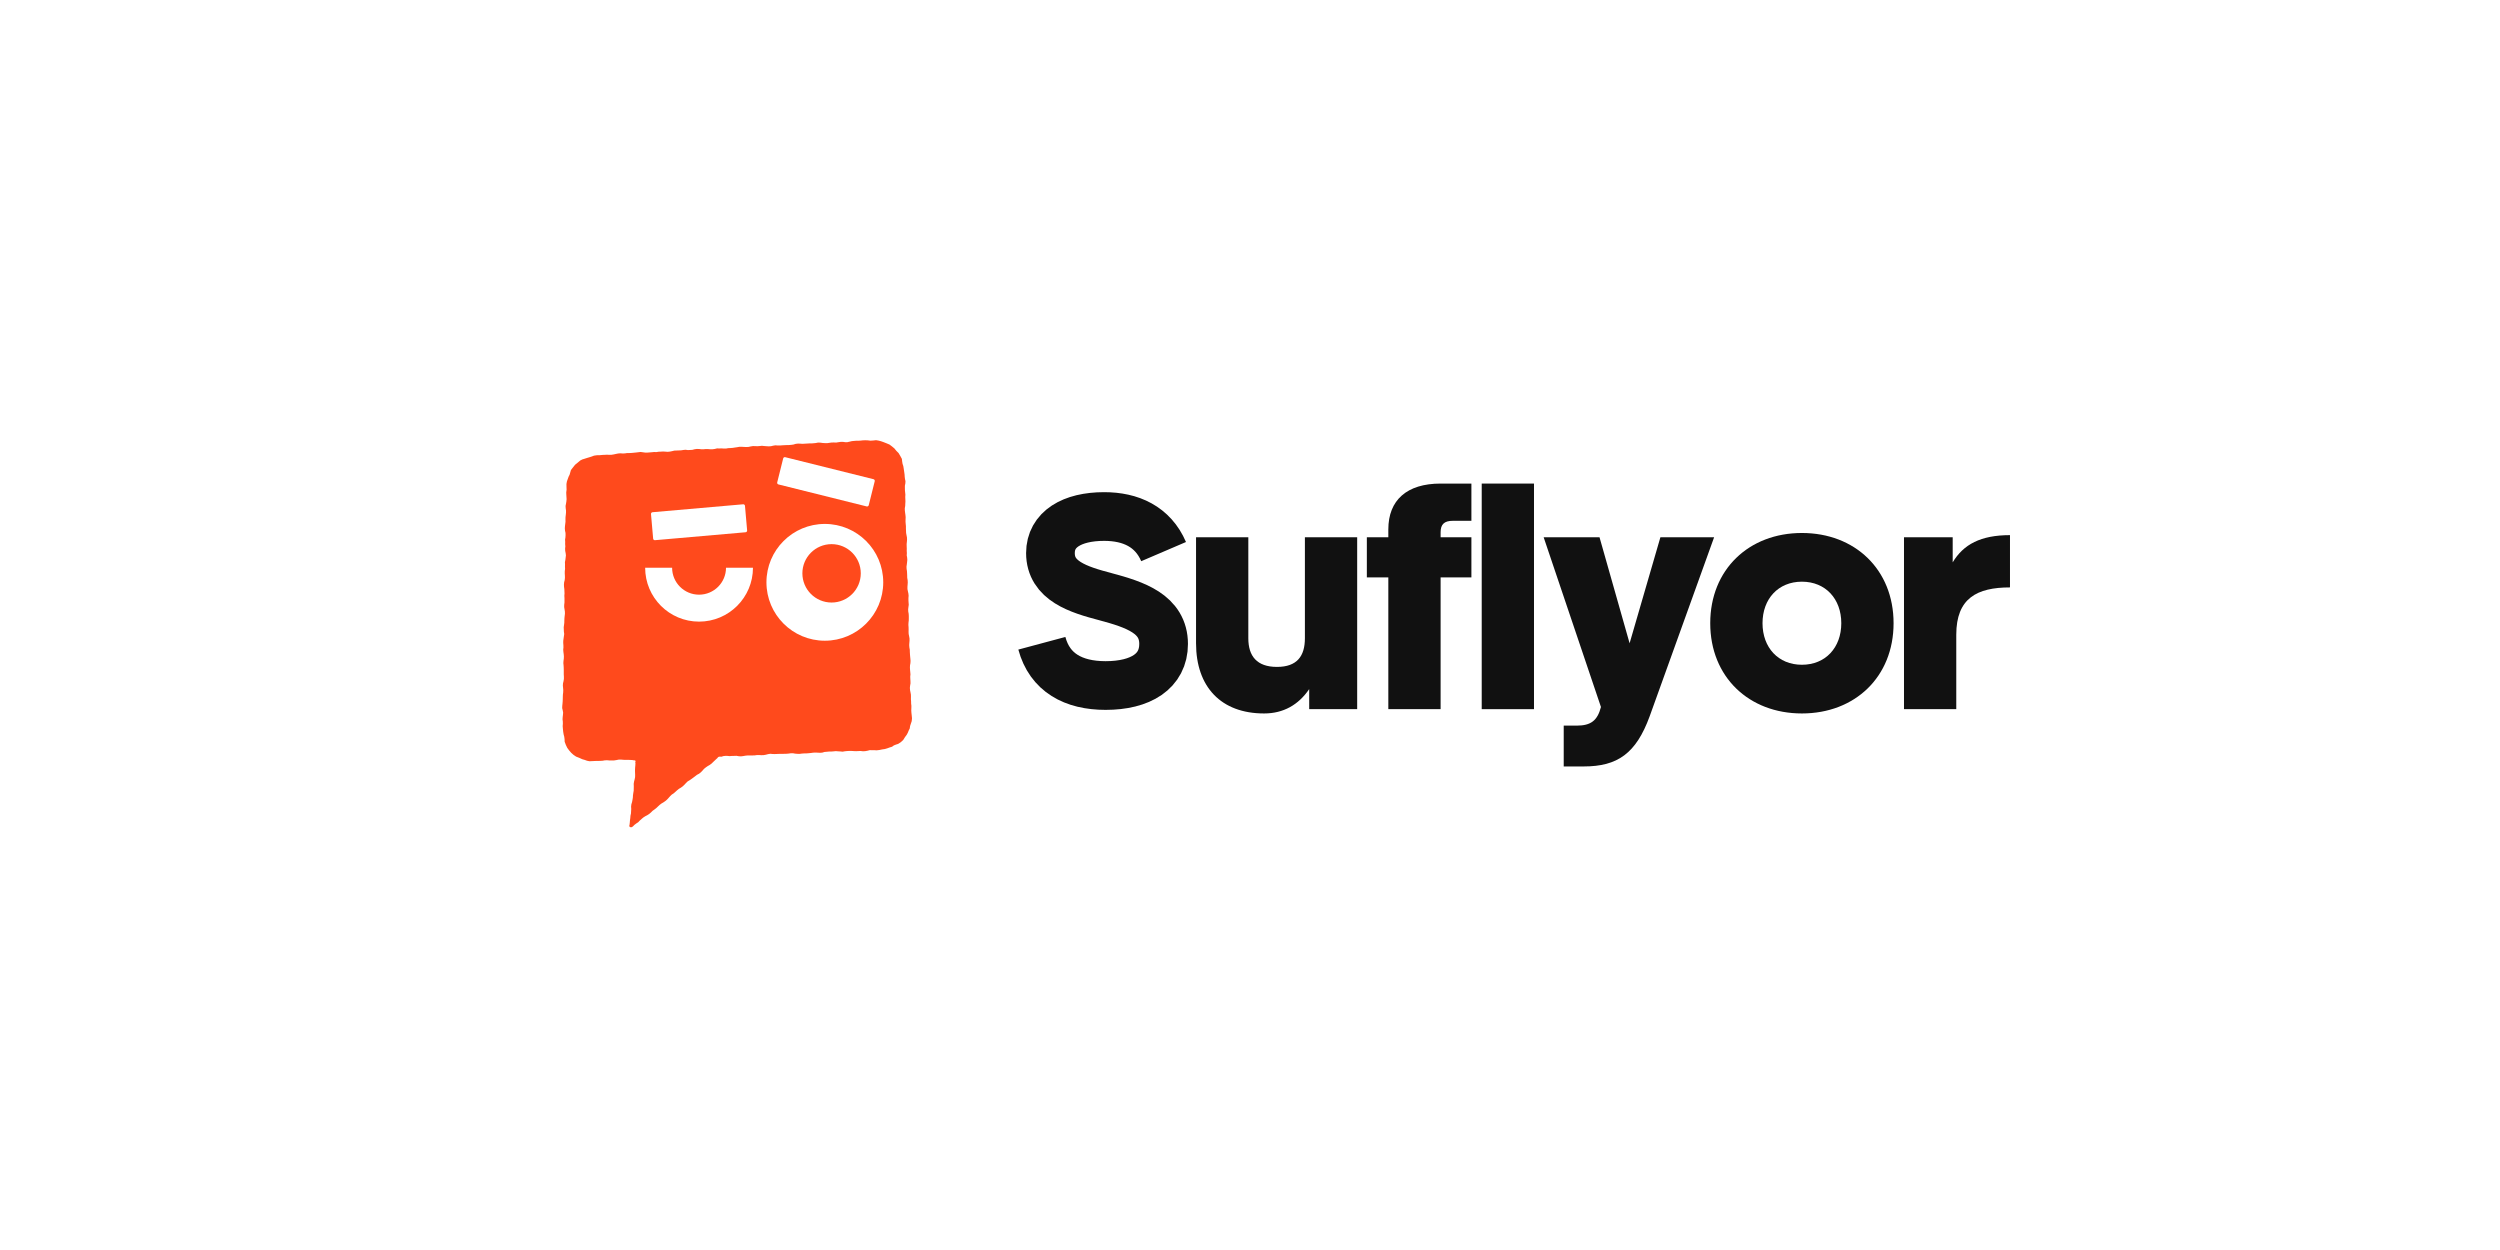
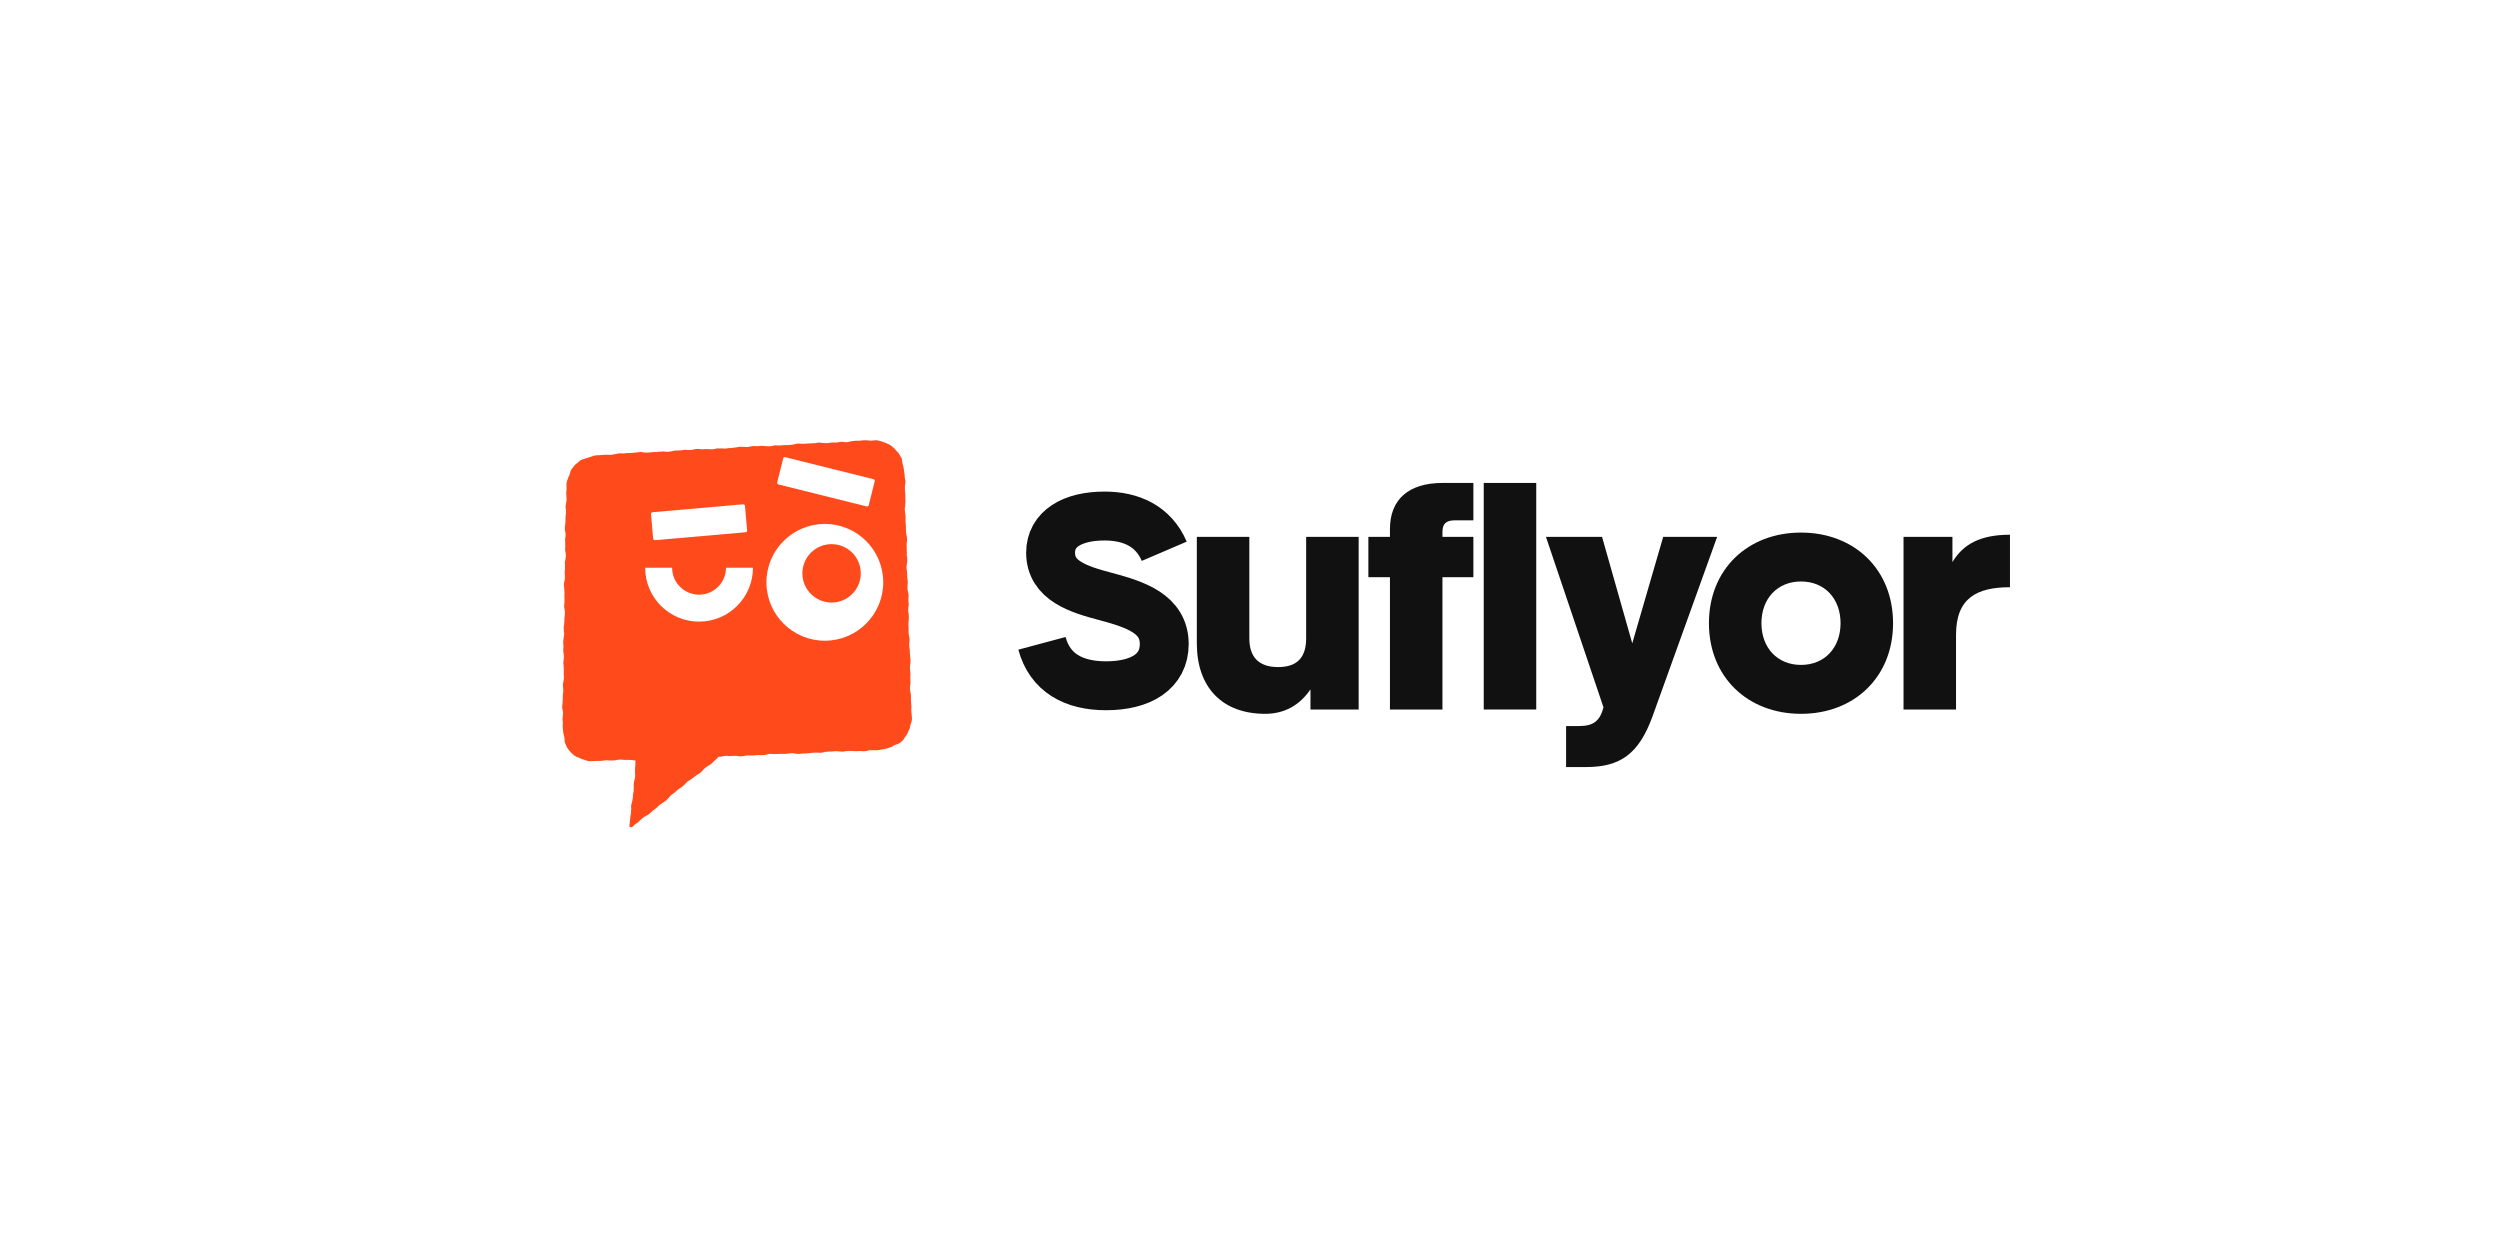
<svg xmlns="http://www.w3.org/2000/svg" viewBox="0 0 1000 500">
  <rect width="1000" height="500" fill="#FFFFFF" />
  <g transform="translate(194 150)">
    <g transform="scale(0.19531)">
      <g transform="translate(512 512) scale(.92) translate(-505 -525)">
        <path d="M129.3 230.0 L130.1 223.8 L129.9 217.4 L129.8 211.1 L130.8 205.5 L132.7 200.1 L134.6 194.8 L136.9 190.2 L138.3 185.2 L139.8 180.0 L144.4 174.1 L149.0 168.3 L154.8 163.6 L160.5 158.8 L165.2 156.4 L170.2 154.9 L175.1 153.3 L180.5 151.7 L185.9 150.0 L191.2 148.0 L197.4 147.1 L203.7 147.0 L209.9 146.4 L214.9 146.2 L219.9 145.9 L225.0 146.2 L230.0 146.1 L234.9 145.3 L239.9 144.2 L244.9 143.2 L249.9 142.8 L254.9 143.2 L259.9 143.0 L264.9 142.2 L269.9 142.2 L274.9 142.0 L279.9 141.5 L284.9 141.0 L289.9 140.4 L294.8 139.8 L299.9 140.5 L305.0 141.2 L310.0 141.2 L315.0 140.8 L320.0 140.4 L324.9 139.9 L330.0 140.1 L334.9 139.3 L340.0 139.1 L345.0 138.8 L350.0 139.1 L355.0 139.5 L360.0 139.0 L365.0 138.0 L369.9 136.8 L374.9 136.6 L379.9 136.4 L384.9 136.2 L389.9 135.4 L394.9 134.9 L400.0 135.6 L405.0 135.4 L410.0 135.1 L414.9 133.8 L419.9 133.1 L424.9 133.2 L430.0 133.8 L435.0 133.8 L440.0 133.3 L445.0 133.4 L450.0 133.8 L455.0 133.8 L460.0 133.1 L465.0 131.9 L470.0 132.0 L475.0 131.9 L480.0 132.2 L485.1 132.2 L490.0 131.3 L495.0 131.1 L500.0 130.7 L505.0 129.9 L510.0 129.2 L514.9 128.3 L520.0 128.3 L525.0 128.6 L530.0 128.8 L535.0 128.6 L540.0 127.5 L545.0 126.7 L550.0 126.8 L555.0 127.0 L560.0 126.6 L565.0 126.1 L570.0 126.6 L575.1 127.0 L580.1 127.3 L585.1 127.0 L590.1 125.8 L595.0 125.0 L600.1 125.4 L605.1 125.4 L610.1 125.0 L615.1 124.7 L620.1 124.5 L625.1 124.4 L630.1 124.0 L635.1 123.3 L640.0 121.8 L645.0 121.2 L650.0 121.3 L655.0 121.7 L660.0 121.4 L665.0 121.1 L670.0 120.8 L675.1 120.8 L680.1 120.4 L685.0 119.9 L690.0 118.9 L695.0 119.1 L700.1 119.8 L705.1 120.1 L710.1 120.2 L715.1 119.5 L720.1 118.8 L725.1 118.7 L730.1 118.9 L735.1 118.1 L740.1 117.4 L745.1 117.3 L750.2 118.0 L755.2 118.0 L760.1 116.9 L765.1 115.7 L770.1 115.2 L775.1 114.8 L780.1 114.8 L785.1 114.5 L790.1 113.9 L795.1 113.8 L800.1 113.9 L806.4 114.7 L812.6 114.3 L819.0 113.6 L824.5 114.5 L829.9 115.9 L835.1 117.7 L842.0 120.4 L848.9 123.3 L854.5 127.5 L859.8 131.9 L864.2 137.3 L869.1 142.2 L872.9 148.6 L876.5 155.2 L877.1 160.8 L878.0 166.2 L879.7 171.4 L880.7 177.6 L881.6 183.7 L882.5 190.0 L882.8 195.0 L883.4 199.9 L884.5 204.9 L884.2 209.9 L883.2 215.0 L883.2 220.0 L883.3 225.0 L883.8 230.0 L884.3 235.0 L884.0 240.0 L884.2 245.0 L884.4 250.0 L884.1 255.0 L883.9 260.0 L883.0 265.0 L883.1 270.0 L883.7 275.0 L884.4 280.0 L884.9 285.0 L884.7 290.0 L884.6 295.0 L885.0 300.0 L885.5 305.0 L885.5 310.0 L885.7 315.0 L885.9 320.0 L886.8 325.0 L887.8 329.9 L888.0 334.9 L887.6 340.0 L887.1 345.0 L887.2 350.0 L887.4 355.0 L887.3 360.0 L887.6 365.0 L887.3 370.0 L888.2 375.0 L888.6 380.0 L888.1 385.0 L887.5 390.0 L886.8 395.0 L887.0 400.0 L887.8 405.0 L888.1 410.0 L888.3 415.0 L888.4 420.0 L889.3 425.0 L889.6 430.0 L889.3 435.0 L888.9 440.0 L888.9 445.0 L889.9 450.0 L891.0 455.0 L891.5 460.0 L891.1 465.0 L891.1 470.0 L891.4 475.0 L891.8 480.0 L891.1 485.0 L890.5 490.0 L890.7 495.0 L891.6 500.0 L891.9 505.0 L891.9 510.0 L891.8 515.0 L891.2 520.0 L891.0 525.0 L891.4 530.0 L891.5 535.0 L891.4 540.0 L891.6 545.0 L892.6 550.0 L893.5 555.0 L893.5 560.0 L893.1 565.0 L892.8 570.0 L893.2 575.0 L894.1 580.0 L894.2 585.0 L894.5 590.0 L894.9 595.0 L895.4 600.0 L895.8 605.0 L895.5 610.0 L894.6 615.0 L894.4 620.0 L894.7 625.0 L895.2 630.0 L895.6 635.0 L895.1 640.0 L895.3 645.0 L895.6 650.0 L895.7 655.0 L894.8 660.1 L894.3 665.1 L894.7 670.1 L895.7 675.0 L896.6 680.0 L896.7 685.0 L896.6 690.0 L897.0 695.0 L897.1 700.0 L897.7 705.0 L897.6 710.0 L897.4 715.0 L897.7 720.0 L898.4 726.3 L899.0 732.6 L898.4 739.0 L896.6 744.4 L894.8 749.8 L894.0 755.3 L891.7 759.9 L889.8 764.6 L887.5 769.0 L883.3 774.8 L879.5 780.9 L874.2 785.8 L868.2 789.7 L863.4 791.2 L858.6 793.1 L854.6 796.0 L849.3 797.6 L844.1 799.5 L838.7 801.1 L832.5 802.0 L826.4 803.3 L820.1 804.0 L815.0 803.7 L810.0 803.7 L805.0 803.6 L800.0 804.9 L795.0 805.8 L789.9 806.1 L784.9 805.5 L779.8 805.6 L774.8 805.9 L769.8 805.7 L764.7 805.4 L759.7 805.3 L754.7 805.6 L749.6 806.1 L744.6 807.0 L739.6 806.5 L734.5 806.2 L729.5 805.8 L724.4 806.3 L719.4 806.7 L714.4 806.7 L709.4 807.2 L704.3 807.6 L699.4 809.1 L694.3 809.5 L689.3 809.2 L684.2 809.0 L679.2 809.2 L674.2 809.9 L669.2 810.4 L664.2 810.8 L659.1 810.9 L654.1 811.2 L649.1 811.9 L644.0 811.8 L639.0 811.4 L633.9 810.5 L628.9 810.6 L623.9 811.3 L618.8 811.7 L613.8 811.8 L608.8 811.9 L603.7 811.9 L598.7 812.1 L593.7 812.3 L588.6 812.2 L583.6 811.7 L578.6 812.5 L573.6 813.8 L568.6 814.7 L563.5 814.8 L558.5 814.5 L553.5 814.6 L548.4 815.3 L543.4 815.4 L538.4 815.4 L533.3 815.4 L528.3 815.9 L523.3 816.8 L518.3 817.4 L513.2 817.1 L508.2 816.2 L503.1 816.4 L498.1 816.5 L493.1 816.9 L488.0 816.4 L483.0 816.4 L478.0 817.0 L476.1 818.1 L474.1 818.1 L472.1 818.1 L470.0 818.1 L468.1 818.7 L466.6 820.1 L465.3 821.8 L463.8 823.0 L460.1 826.5 L456.4 830.0 L452.7 833.6 L448.6 836.6 L444.1 839.2 L439.9 842.1 L436.0 845.3 L432.6 849.2 L429.0 852.9 L425.0 856.1 L420.4 858.5 L416.4 861.6 L412.3 864.7 L408.2 867.7 L404.0 870.6 L399.6 873.2 L395.9 876.8 L392.4 880.6 L388.7 884.1 L384.6 887.1 L380.2 889.7 L376.2 892.9 L372.4 896.3 L368.6 899.7 L364.3 902.5 L360.6 906.1 L357.2 909.9 L353.7 913.7 L349.8 917.0 L345.6 919.9 L341.2 922.5 L337.1 925.6 L333.4 929.1 L329.7 932.6 L325.7 935.7 L321.5 938.7 L317.9 942.3 L314.0 945.6 L309.7 948.4 L305.1 950.8 L300.8 953.6 L296.9 956.9 L293.1 960.3 L289.6 964.0 L285.3 966.8 L281.2 969.9 L277.6 973.5 L275.7 974.7 L274.2 975.3 L273.1 975.2 L272.7 975.0 L271.6 975.1 L270.4 974.1 L269.6 972.3 L270.2 970.0 L270.8 964.9 L271.2 959.8 L271.9 954.8 L272.3 949.7 L273.4 944.7 L273.7 939.6 L274.0 934.5 L273.7 929.3 L274.3 924.2 L275.8 919.3 L276.8 914.2 L277.6 909.2 L277.9 904.1 L278.6 899.0 L279.5 894.0 L279.6 888.9 L279.7 883.8 L279.5 878.6 L280.3 873.6 L281.6 868.6 L282.6 863.6 L282.7 858.4 L282.5 853.3 L282.4 848.2 L282.6 843.1 L283.1 838.0 L283.4 832.9 L282.9 831.2 L283.4 829.7 L283.6 828.1 L283.0 826.8 L281.7 826.3 L280.2 826.3 L278.8 826.1 L277.0 825.7 L271.9 825.4 L266.7 825.2 L261.6 825.3 L256.4 825.1 L251.3 824.6 L246.1 824.7 L241.0 825.7 L235.9 826.5 L230.8 826.6 L225.6 826.6 L220.5 826.1 L215.3 826.3 L210.2 827.2 L205.1 827.5 L200.0 827.6 L193.7 827.7 L187.4 828.0 L181.1 828.3 L175.6 827.2 L170.3 825.3 L165.0 823.8 L158.2 820.7 L151.3 818.0 L145.5 814.1 L140.3 809.4 L135.7 804.1 L131.6 798.5 L128.4 791.8 L125.8 784.8 L125.6 779.2 L124.9 773.8 L123.5 768.5 L122.5 762.4 L121.9 756.2 L121.4 750.0 L121.8 745.0 L121.7 740.0 L121.1 735.0 L121.4 730.0 L122.0 725.0 L122.4 720.0 L121.5 715.0 L120.3 710.0 L120.5 705.0 L121.0 700.0 L121.4 695.0 L121.6 690.0 L121.7 685.0 L121.9 680.0 L122.5 675.0 L122.7 670.0 L122.3 665.0 L121.8 660.0 L122.1 655.0 L123.3 650.0 L124.1 645.0 L124.1 640.0 L123.8 635.0 L123.8 630.0 L123.8 625.0 L123.7 620.0 L123.4 615.0 L122.9 610.0 L123.2 605.0 L123.9 600.0 L124.1 595.0 L123.7 590.0 L123.0 585.0 L122.6 580.0 L123.1 575.0 L123.0 570.0 L122.6 565.0 L122.7 560.0 L123.4 555.0 L124.1 550.0 L124.8 545.0 L124.1 540.0 L123.9 535.0 L123.7 530.0 L124.4 525.0 L125.0 520.0 L125.1 515.0 L125.3 510.0 L125.8 505.0 L126.4 500.0 L126.3 495.0 L125.5 490.0 L124.7 485.0 L124.8 480.0 L125.4 475.0 L125.4 470.0 L125.4 465.0 L125.1 460.0 L125.5 455.0 L125.3 450.0 L125.1 445.0 L124.4 440.0 L124.2 435.0 L124.6 430.0 L125.9 425.0 L126.4 420.0 L126.3 415.0 L126.0 410.0 L126.1 405.0 L126.7 400.0 L126.5 395.0 L126.6 390.0 L126.4 385.0 L127.4 380.0 L128.0 375.0 L128.6 370.0 L128.0 365.0 L127.0 360.0 L126.8 355.0 L127.3 350.0 L126.9 345.0 L127.0 340.0 L126.7 335.0 L127.5 330.0 L127.8 325.0 L127.7 320.0 L126.6 315.0 L126.2 310.0 L126.5 305.0 L127.1 300.0 L127.7 295.0 L127.6 290.0 L127.7 285.0 L128.3 280.0 L128.8 275.0 L128.8 270.0 L128.1 265.0 L127.8 260.0 L128.8 255.0 L129.6 250.0 L130.1 245.0 L129.8 240.0 L129.5 235.0Z" fill="#FF4A1C" />
        <g transform="translate(565 385) scale(1.25)">
          <path d="M-208 10 A96 96 0 0 0 -16 10 L-64 10 A48 48 0 0 1 -160 10Z" fill="#FFFFFF" />
          <circle cx="112" cy="36" r="104" fill="#FFFFFF" />
          <circle cx="124" cy="20" r="52" fill="#FF4A1C" />
          <rect x="-196" y="-96" width="168" height="50" rx="3" transform="rotate(-5 -112 -71)" fill="#FFFFFF" />
          <rect x="30" y="-168" width="168" height="50" rx="3" transform="rotate(14 114 -143)" fill="#FFFFFF" />
        </g>
      </g>
    </g>
-     <g transform="translate(212 41.28) scale(0.14323) translate(10 165)">
+     <g transform="translate(212 41.02) scale(0.14385) translate(10 165)">
      <g transform="translate(3.0 0)">
        <path d="M402 40 C372 -30 310 -58 236 -58 C146 -58 86 -22 86 44 C86 122 164 146 240 166 C322 188 402 214 402 298 C402 374 338 414 240 414 C150 414 84 378 62 296" fill="none" stroke="#111111" stroke-width="136" />
      </g>
      <g transform="translate(495.6 0)">
        <path d="M0 0H146V282C146 332 170 362 226 362C282 362 304 332 304 282V0H450V480H316V424C286 468 244 492 190 492C70 492 0 418 0 296Z" fill="#111111" />
      </g>
      <g transform="translate(972.6 0)">
        <path d="M60 480V112H0V0H60V-22C60 -104 112 -150 206 -150H292V-46H240C216 -46 206 -36 206 -14V0H292V112H206V480Z" fill="#111111" />
      </g>
      <g transform="translate(1293.4 0)">
        <rect x="0" y="-150" width="146" height="630" fill="#111111" />
      </g>
      <g transform="translate(1466.4 0)">
        <path d="M0 0H156L240 296L326 0H476L296 500C258 604 206 640 112 640H56V526H92C132 526 150 512 160 474Z" fill="#111111" />
      </g>
-       <g transform="translate(1931.6 0)">
+       <g transform="translate(1919.6 0)">
        <path fill-rule="evenodd" d="M256 -12C404 -12 512 90 512 240C512 390 404 492 256 492C108 492 0 390 0 240C0 90 108 -12 256 -12ZM256 124C190 124 146 172 146 240C146 308 190 356 256 356C322 356 366 308 366 240C366 172 322 124 256 124Z" fill="#111111" />
      </g>
-       <g transform="translate(2472.7 0)">
+       <g transform="translate(2460.7 0)">
        <path d="M0 0H136V70C166 20 214 -6 296 -6V140C204 140 146 170 146 272V480H0Z" fill="#111111" />
      </g>
    </g>
  </g>
</svg>
